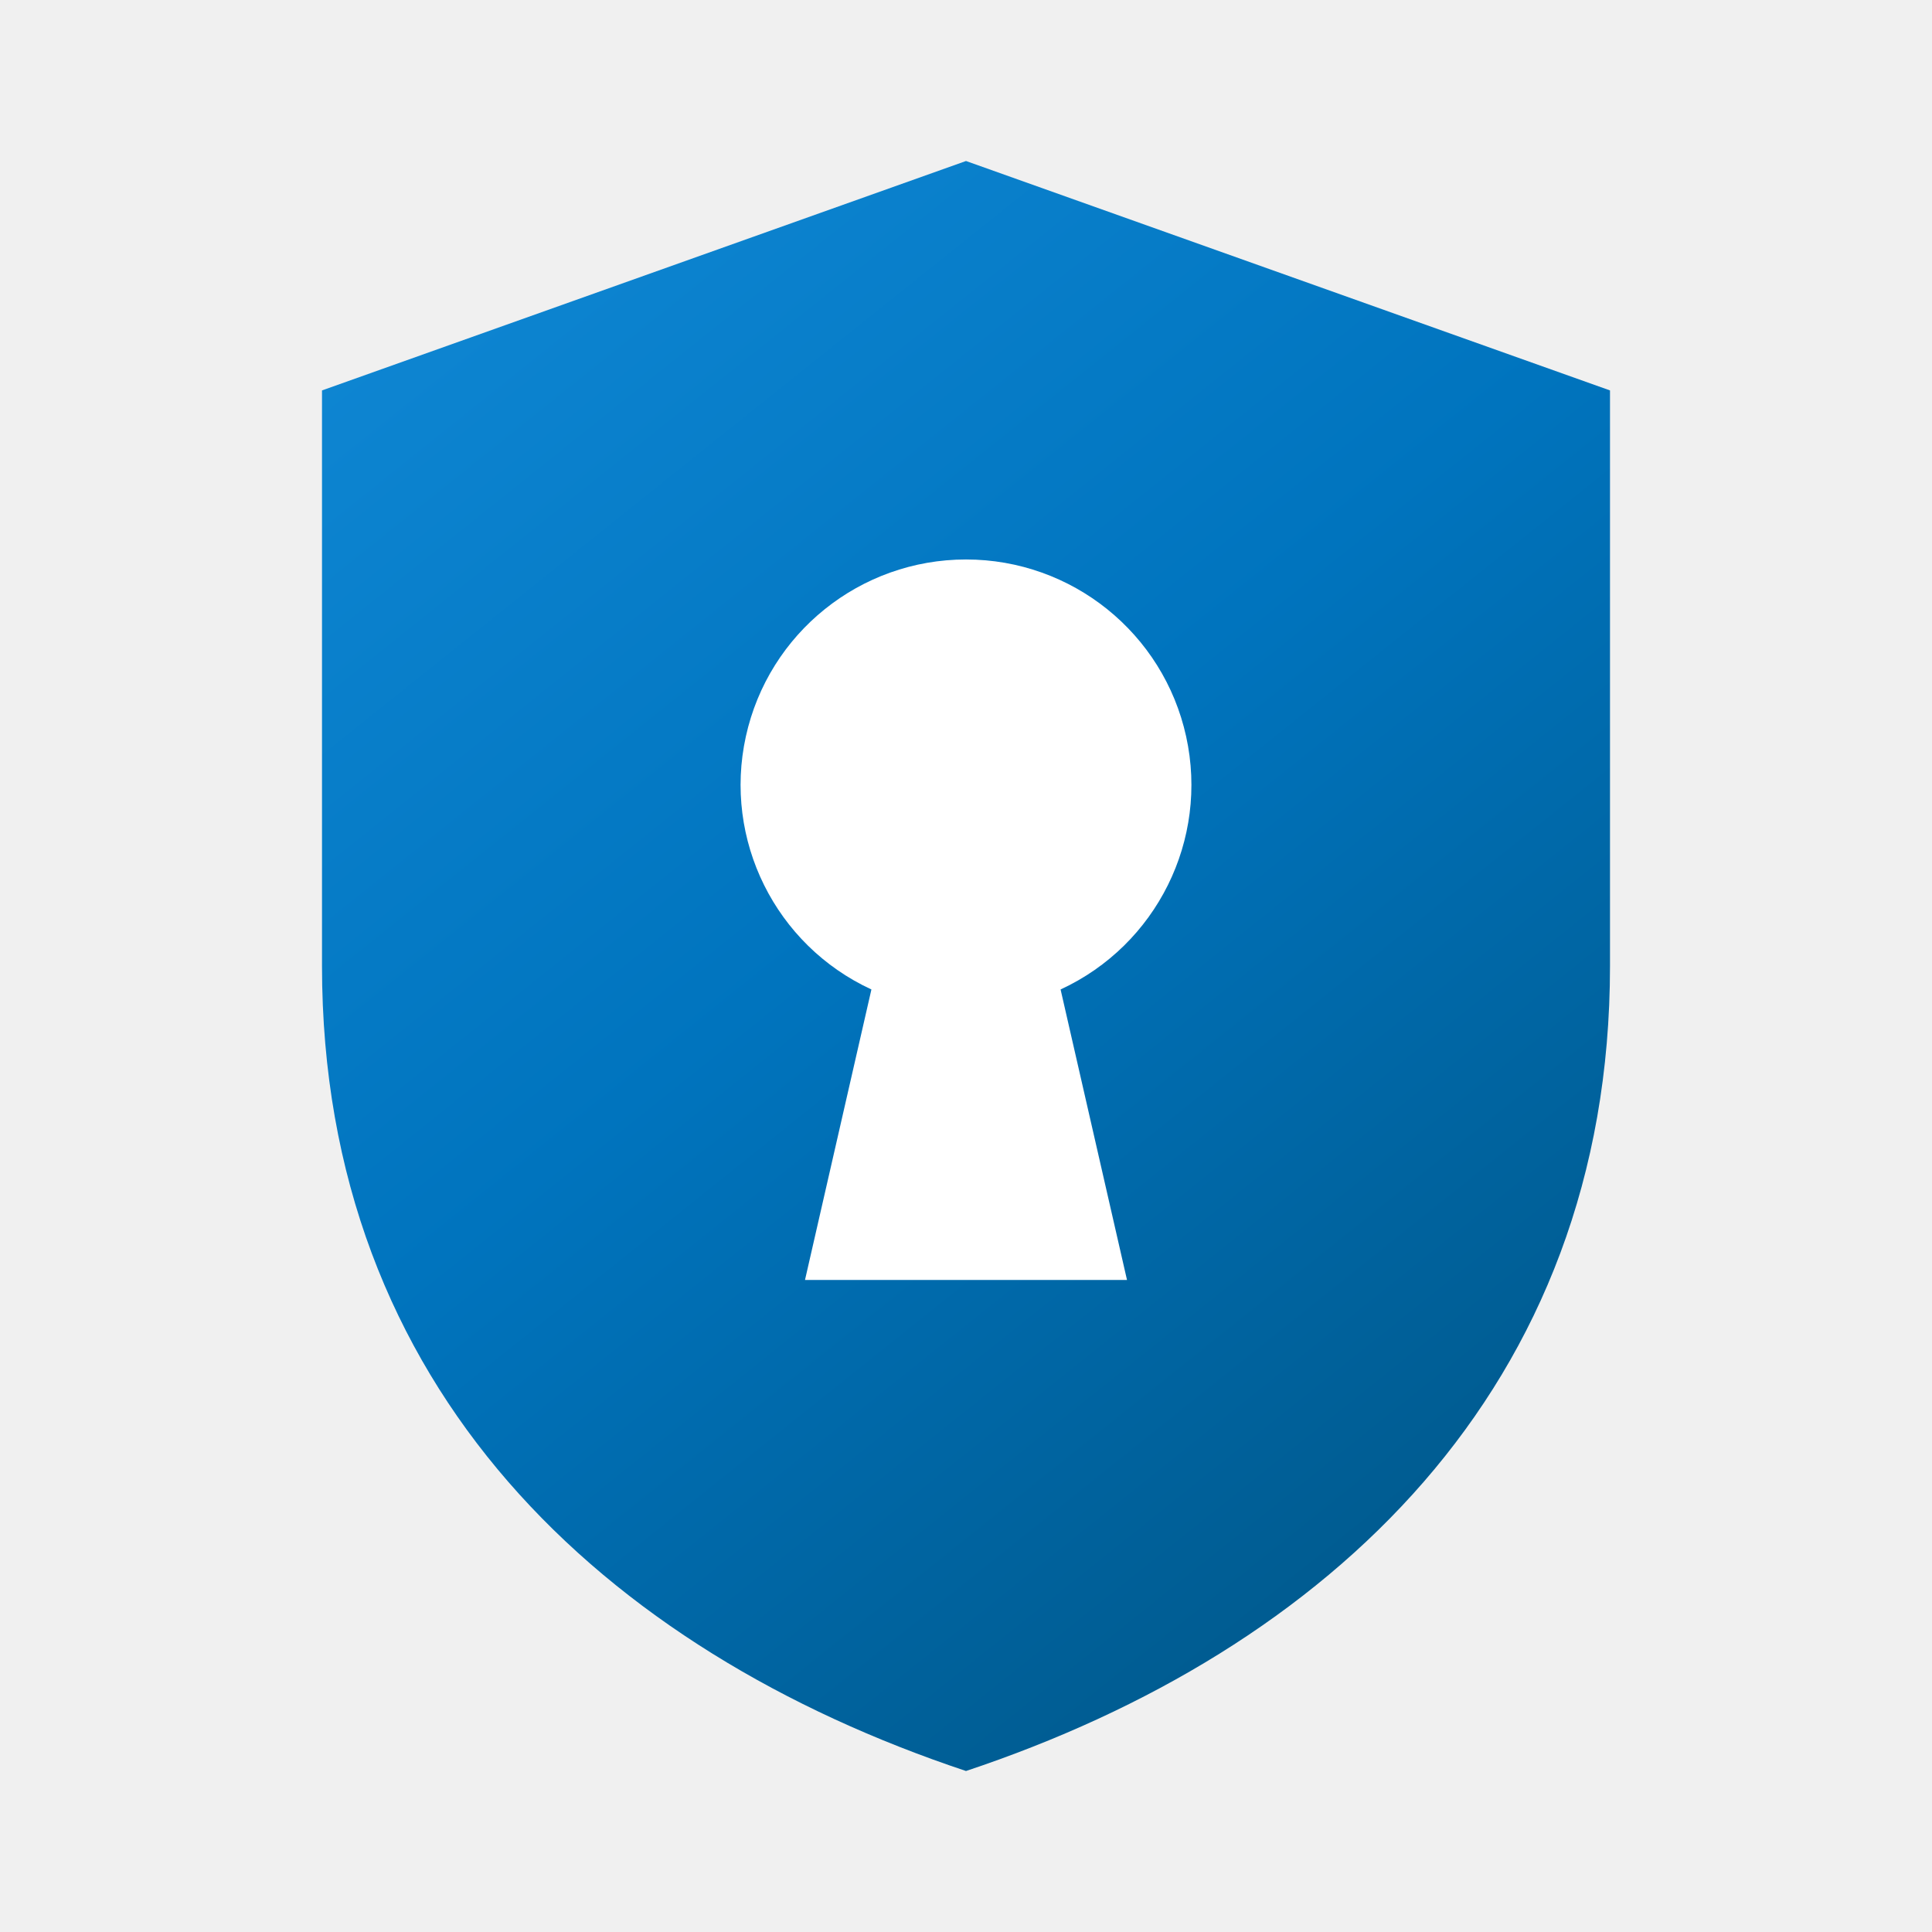
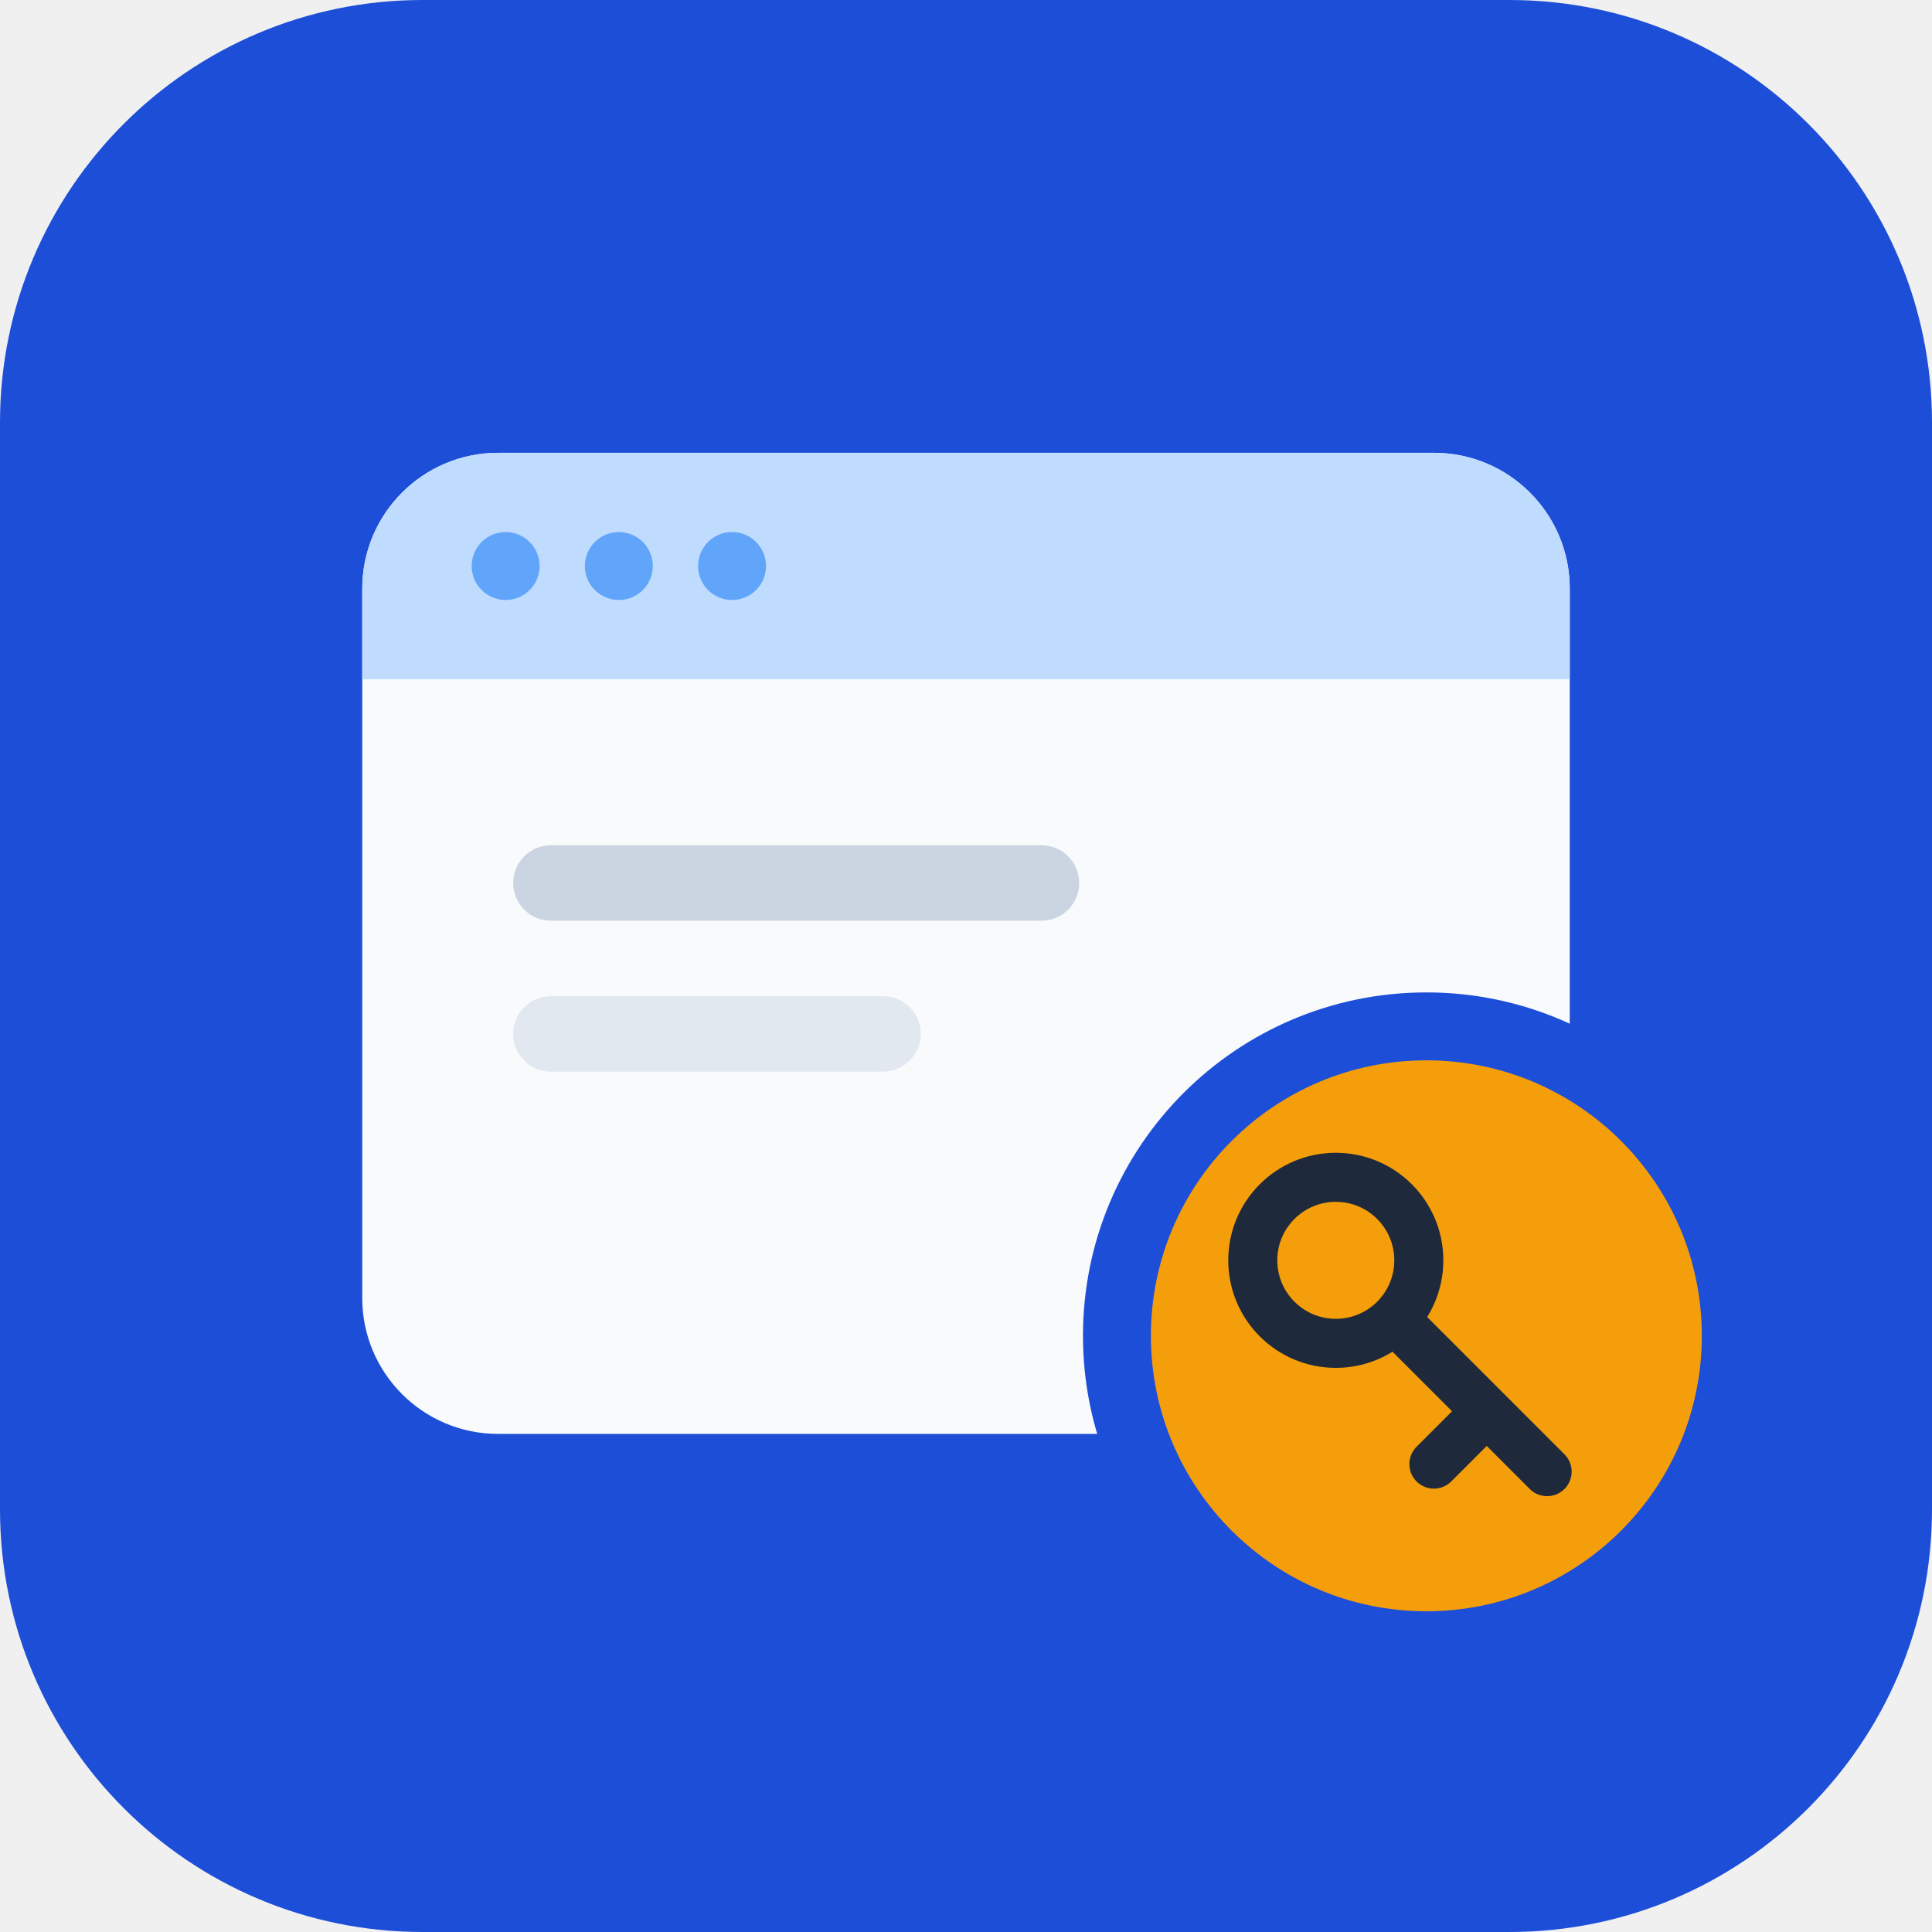
- <svg xmlns="http://www.w3.org/2000/svg" viewBox="0 0 48 48" role="img" aria-label="License Management">
-   <defs>
-     <linearGradient id="lmShield" x1="8" y1="4" x2="40" y2="44" gradientUnits="userSpaceOnUse">
-       <stop offset="0" stop-color="#1189D6" />
-       <stop offset=".45" stop-color="#0074BE" />
-       <stop offset="1" stop-color="#00527F" />
-     </linearGradient>
-   </defs>
-   <path fill="url(#lmShield)" d="M24 4 40 9.7V24c0 10.5-7 17-16 20C15 41 8 34.5 8 24V9.7Z" />
-   <path fill="#fff" d="M21.65 24.583a5.6 5.6 0 1 1 4.7 0L28 31.8h-8Z" />
+ <svg xmlns="http://www.w3.org/2000/svg" viewBox="0 0 512 512" role="img" aria-label="License Management">
+   <rect width="512" height="512" rx="112" fill="#1D4ED8" />
+   <rect x="96" y="120" width="320" height="260" rx="36" fill="#F8FAFC" />
+   <path d="M96 156a36 36 0 0 1 36-36h248a36 36 0 0 1 36 36v24H96Z" fill="#BFDBFE" />
+   <circle cx="134" cy="150" r="9" fill="#60A5FA" />
+   <circle cx="164" cy="150" r="9" fill="#60A5FA" />
+   <circle cx="194" cy="150" r="9" fill="#60A5FA" />
+   <rect x="136" y="224" width="150" height="20" rx="10" fill="#CBD5E1" />
+   <rect x="136" y="264" width="108" height="20" rx="10" fill="#E2E8F0" />
+   <circle cx="378" cy="354" r="82" fill="#F59E0B" stroke="#1D4ED8" stroke-width="18" />
+   <circle cx="354" cy="334" r="22" fill="none" stroke="#1E293B" stroke-width="13" />
+   <path d="M370 350 410 390M394 374 380 388" fill="none" stroke="#1E293B" stroke-width="13" stroke-linecap="round" stroke-linejoin="round" />
</svg>
